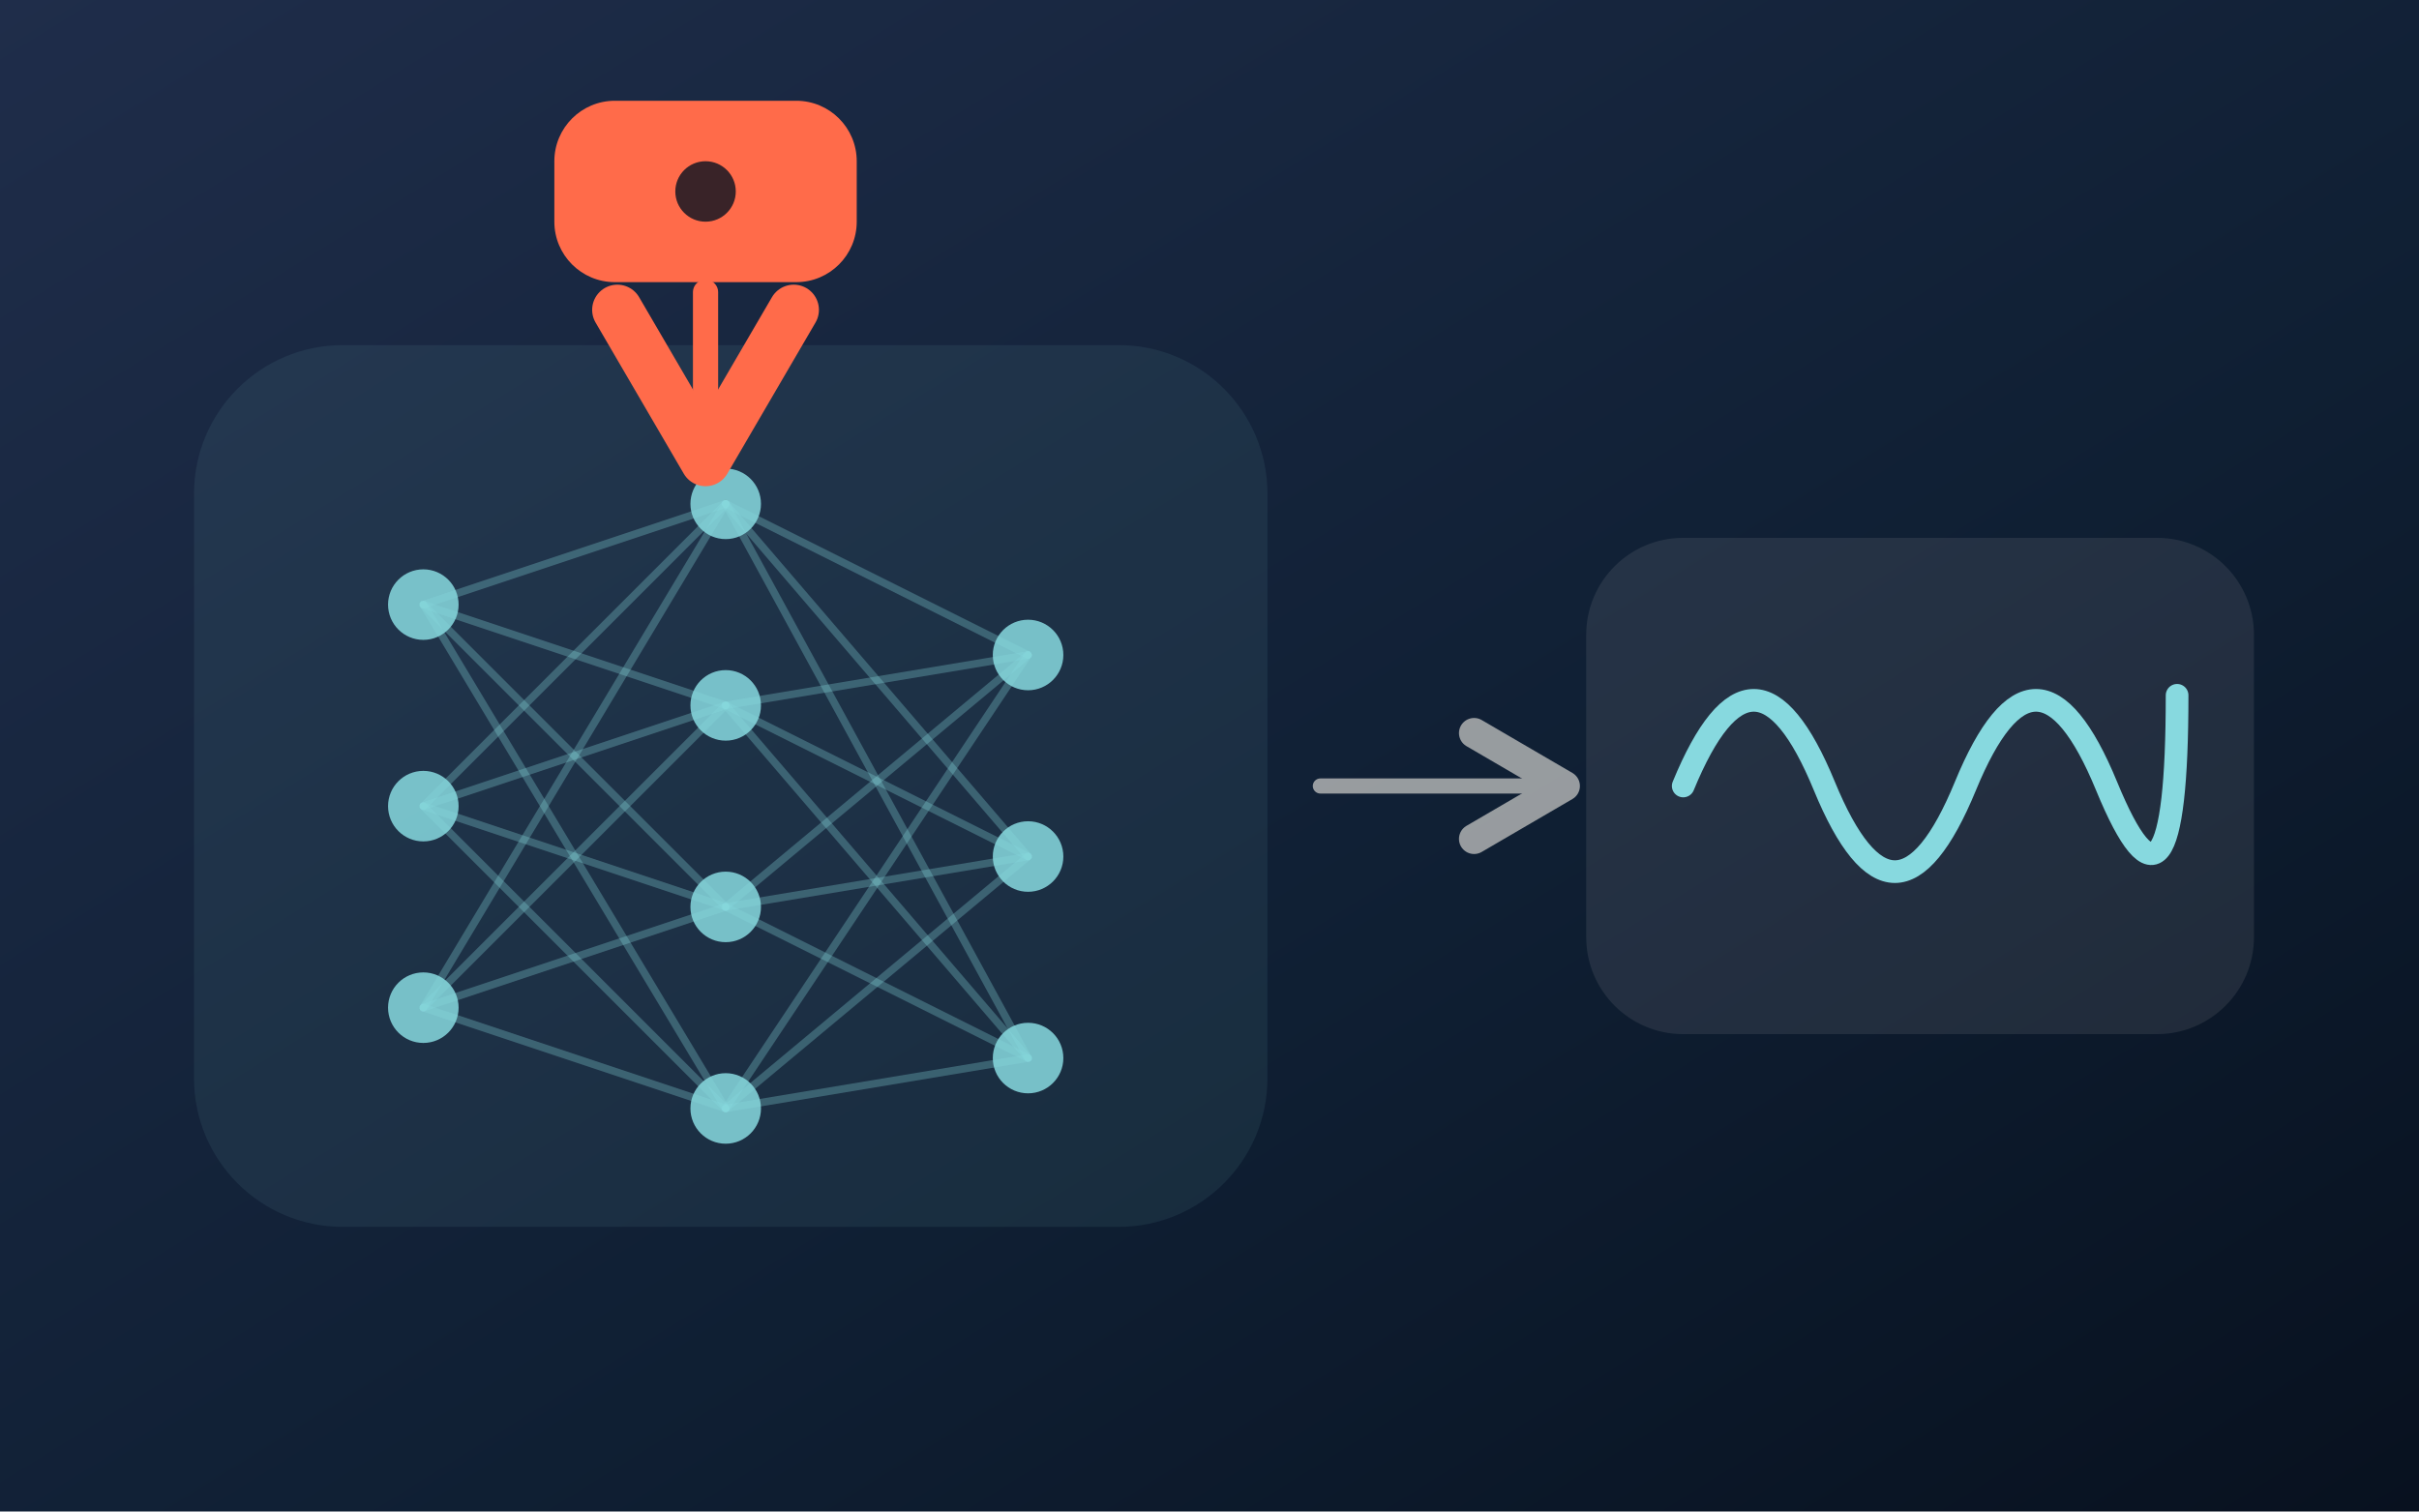
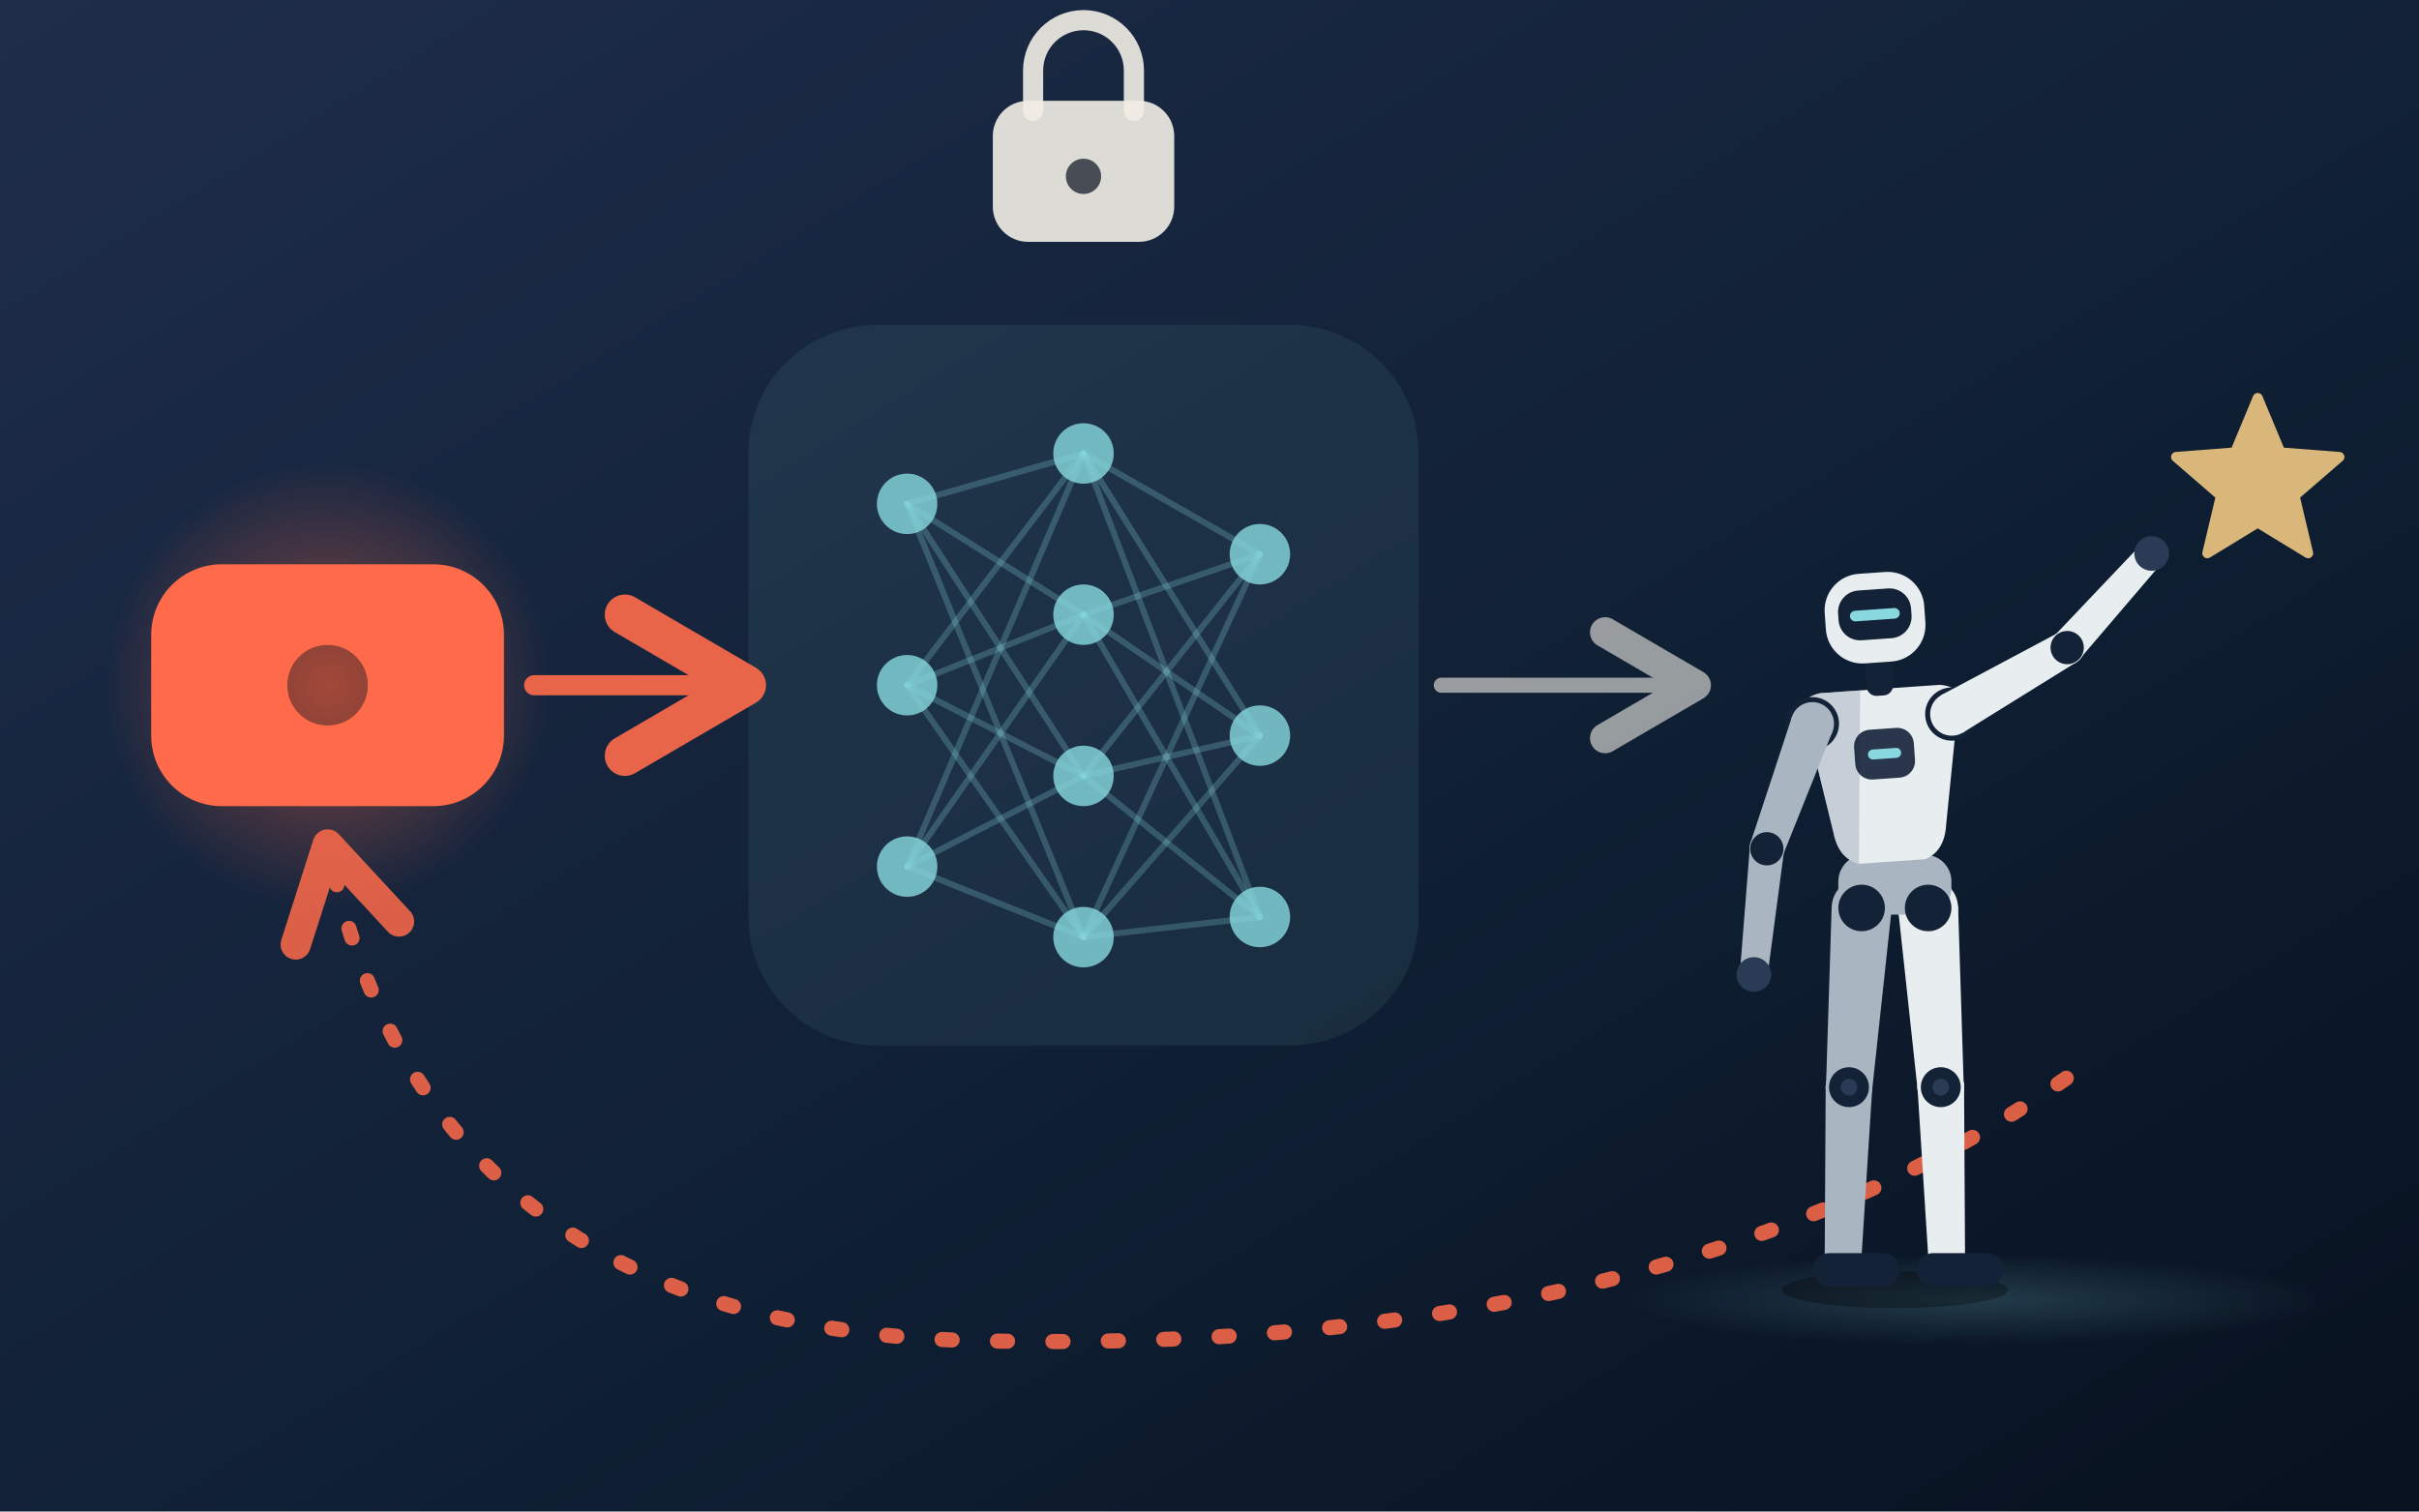
<svg xmlns="http://www.w3.org/2000/svg" viewBox="0 0 480 300" width="480" height="300">
  <defs>
    <linearGradient id="g" x1="0" y1="0" x2="1" y2="1">
      <stop offset="0" stop-color="#1f2d4a" />
      <stop offset=".6" stop-color="#0f1f33" />
      <stop offset="1" stop-color="#08111f" />
    </linearGradient>
    <linearGradient id="gl" x1="0" y1="0" x2="1" y2="0">
      <stop offset="0" stop-color="#f2eee6" stop-opacity="0" />
      <stop offset=".5" stop-color="#f2eee6" stop-opacity=".45" />
      <stop offset="1" stop-color="#f2eee6" stop-opacity="0" />
    </linearGradient>
    <radialGradient id="rc">
      <stop offset="0" stop-color="#87d9df" stop-opacity=".55" />
      <stop offset="1" stop-color="#87d9df" stop-opacity="0" />
    </radialGradient>
    <radialGradient id="rr">
      <stop offset="0" stop-color="#ff6b4a" stop-opacity=".5" />
      <stop offset="1" stop-color="#ff6b4a" stop-opacity="0" />
    </radialGradient>
    <radialGradient id="ro">
      <stop offset="0" stop-color="#d9b77a" stop-opacity=".5" />
      <stop offset="1" stop-color="#d9b77a" stop-opacity="0" />
    </radialGradient>
    <marker id="a" markerWidth="10" markerHeight="10" refX="6" refY="5" orient="auto">
      <path d="M1.5 1.5L7.5 5L1.5 8.5" fill="none" stroke="context-stroke" stroke-width="2" stroke-linecap="round" stroke-linejoin="round" />
    </marker>
  </defs>
  <rect width="480" height="300" fill="url(#g)" />
  <g fill="none" stroke-linecap="round" stroke-linejoin="round" stroke-width="4">
-     <rect x="40" y="70" width="210" height="172" rx="28" fill="#87d9df" opacity="0.08" stroke="#87d9df" stroke-width="3" />
-     <circle cx="84" cy="120" r="7" fill="#87d9df" opacity="0.85" stroke="none" stroke-width="4" />
-     <circle cx="84" cy="160" r="7" fill="#87d9df" opacity="0.85" stroke="none" stroke-width="4" />
-     <circle cx="84" cy="200" r="7" fill="#87d9df" opacity="0.85" stroke="none" stroke-width="4" />
-     <circle cx="144" cy="100" r="7" fill="#87d9df" opacity="0.85" stroke="none" stroke-width="4" />
-     <circle cx="144" cy="140" r="7" fill="#87d9df" opacity="0.85" stroke="none" stroke-width="4" />
-     <circle cx="144" cy="180" r="7" fill="#87d9df" opacity="0.85" stroke="none" stroke-width="4" />
-     <circle cx="144" cy="220" r="7" fill="#87d9df" opacity="0.85" stroke="none" stroke-width="4" />
-     <circle cx="204" cy="130" r="7" fill="#87d9df" opacity="0.85" stroke="none" stroke-width="4" />
-     <circle cx="204" cy="170" r="7" fill="#87d9df" opacity="0.85" stroke="none" stroke-width="4" />
-     <circle cx="204" cy="210" r="7" fill="#87d9df" opacity="0.85" stroke="none" stroke-width="4" />
-     <path d="M84 120L144 100" stroke="#87d9df" stroke-width="1.5" opacity="0.3" />
-     <path d="M84 120L144 140" stroke="#87d9df" stroke-width="1.5" opacity="0.3" />
-     <path d="M84 120L144 180" stroke="#87d9df" stroke-width="1.5" opacity="0.3" />
-     <path d="M84 120L144 220" stroke="#87d9df" stroke-width="1.5" opacity="0.3" />
-     <path d="M84 160L144 100" stroke="#87d9df" stroke-width="1.5" opacity="0.3" />
-     <path d="M84 160L144 140" stroke="#87d9df" stroke-width="1.5" opacity="0.3" />
-     <path d="M84 160L144 180" stroke="#87d9df" stroke-width="1.5" opacity="0.3" />
-     <path d="M84 160L144 220" stroke="#87d9df" stroke-width="1.5" opacity="0.3" />
-     <path d="M84 200L144 100" stroke="#87d9df" stroke-width="1.5" opacity="0.3" />
-     <path d="M84 200L144 140" stroke="#87d9df" stroke-width="1.5" opacity="0.3" />
-     <path d="M84 200L144 180" stroke="#87d9df" stroke-width="1.5" opacity="0.3" />
-     <path d="M84 200L144 220" stroke="#87d9df" stroke-width="1.5" opacity="0.3" />
-     <path d="M144 100L204 130" stroke="#87d9df" stroke-width="1.5" opacity="0.3" />
-     <path d="M144 100L204 170" stroke="#87d9df" stroke-width="1.5" opacity="0.3" />
-     <path d="M144 100L204 210" stroke="#87d9df" stroke-width="1.5" opacity="0.3" />
-     <path d="M144 140L204 130" stroke="#87d9df" stroke-width="1.5" opacity="0.3" />
-     <path d="M144 140L204 170" stroke="#87d9df" stroke-width="1.5" opacity="0.3" />
-     <path d="M144 140L204 210" stroke="#87d9df" stroke-width="1.5" opacity="0.3" />
-     <path d="M144 180L204 130" stroke="#87d9df" stroke-width="1.5" opacity="0.3" />
-     <path d="M144 180L204 170" stroke="#87d9df" stroke-width="1.5" opacity="0.3" />
-     <path d="M144 180L204 210" stroke="#87d9df" stroke-width="1.5" opacity="0.3" />
-     <path d="M144 220L204 130" stroke="#87d9df" stroke-width="1.5" opacity="0.3" />
-     <path d="M144 220L204 170" stroke="#87d9df" stroke-width="1.5" opacity="0.3" />
-     <path d="M144 220L204 210" stroke="#87d9df" stroke-width="1.5" opacity="0.3" />
-     <rect x="110" y="20" width="60" height="36" rx="12" fill="#ff6b4a" opacity="1" stroke="none" stroke-width="4" />
-     <circle cx="140" cy="38" r="6" fill="#08111f" opacity="0.8" stroke="none" stroke-width="4" />
-     <path d="M140 58L140 84" stroke="#ff6b4a" stroke-width="5" opacity="1" marker-end="url(#a)" />
-     <path d="M262 156L306 156" stroke="#f2eee6" stroke-width="3" opacity="0.6" marker-end="url(#a)" />
-     <rect x="316" y="108" width="130" height="96" rx="18" fill="#f2eee6" opacity="0.09" stroke="#f2eee6" stroke-width="2.5" />
-     <path d="M334 156q14 -34 28 0t28 0t28 0t14 -18" stroke="#87d9df" stroke-width="4.5" opacity="1" fill="none" />
+     <rect x="150" y="66" width="130" height="140" rx="24" fill="#87d9df" opacity="0.08" stroke="#87d9df" stroke-width="3" />
+     <path d="M180 100L215 90" stroke="#87d9df" stroke-width="1.2" opacity="0.25" />
+     <path d="M180 100L215 122" stroke="#87d9df" stroke-width="1.2" opacity="0.25" />
+     <path d="M180 100L215 154" stroke="#87d9df" stroke-width="1.2" opacity="0.25" />
+     <path d="M180 100L215 186" stroke="#87d9df" stroke-width="1.2" opacity="0.25" />
+     <path d="M180 136L215 90" stroke="#87d9df" stroke-width="1.2" opacity="0.25" />
+     <path d="M180 136L215 122" stroke="#87d9df" stroke-width="1.2" opacity="0.25" />
+     <path d="M180 136L215 154" stroke="#87d9df" stroke-width="1.2" opacity="0.25" />
+     <path d="M180 136L215 186" stroke="#87d9df" stroke-width="1.2" opacity="0.25" />
+     <path d="M180 172L215 90" stroke="#87d9df" stroke-width="1.2" opacity="0.25" />
+     <path d="M180 172L215 122" stroke="#87d9df" stroke-width="1.2" opacity="0.25" />
+     <path d="M180 172L215 154" stroke="#87d9df" stroke-width="1.2" opacity="0.25" />
+     <path d="M180 172L215 186" stroke="#87d9df" stroke-width="1.2" opacity="0.25" />
+     <path d="M215 90L250 110" stroke="#87d9df" stroke-width="1.2" opacity="0.25" />
+     <path d="M215 90L250 146" stroke="#87d9df" stroke-width="1.2" opacity="0.25" />
+     <path d="M215 90L250 182" stroke="#87d9df" stroke-width="1.2" opacity="0.25" />
+     <path d="M215 122L250 110" stroke="#87d9df" stroke-width="1.2" opacity="0.25" />
+     <path d="M215 122L250 146" stroke="#87d9df" stroke-width="1.2" opacity="0.25" />
+     <path d="M215 122L250 182" stroke="#87d9df" stroke-width="1.2" opacity="0.25" />
+     <path d="M215 154L250 110" stroke="#87d9df" stroke-width="1.2" opacity="0.25" />
+     <path d="M215 154L250 146" stroke="#87d9df" stroke-width="1.2" opacity="0.25" />
+     <path d="M215 154L250 182" stroke="#87d9df" stroke-width="1.2" opacity="0.25" />
+     <path d="M215 186L250 110" stroke="#87d9df" stroke-width="1.2" opacity="0.25" />
+     <path d="M215 186L250 146" stroke="#87d9df" stroke-width="1.2" opacity="0.25" />
+     <path d="M215 186L250 182" stroke="#87d9df" stroke-width="1.2" opacity="0.25" />
+     <circle cx="180" cy="100" r="6" fill="#87d9df" opacity="0.8" stroke="none" stroke-width="4" />
+     <circle cx="180" cy="136" r="6" fill="#87d9df" opacity="0.8" stroke="none" stroke-width="4" />
+     <circle cx="180" cy="172" r="6" fill="#87d9df" opacity="0.8" stroke="none" stroke-width="4" />
+     <circle cx="215" cy="90" r="6" fill="#87d9df" opacity="0.8" stroke="none" stroke-width="4" />
+     <circle cx="215" cy="122" r="6" fill="#87d9df" opacity="0.8" stroke="none" stroke-width="4" />
+     <circle cx="215" cy="154" r="6" fill="#87d9df" opacity="0.8" stroke="none" stroke-width="4" />
+     <circle cx="215" cy="186" r="6" fill="#87d9df" opacity="0.8" stroke="none" stroke-width="4" />
+     <circle cx="250" cy="110" r="6" fill="#87d9df" opacity="0.8" stroke="none" stroke-width="4" />
+     <circle cx="250" cy="146" r="6" fill="#87d9df" opacity="0.8" stroke="none" stroke-width="4" />
+     <circle cx="250" cy="182" r="6" fill="#87d9df" opacity="0.8" stroke="none" stroke-width="4" />
+     <rect x="197" y="20" width="36" height="28" rx="7" fill="#f2eee6" opacity="0.9" stroke="none" stroke-width="4" />
+     <path d="M205 22v-8a10 10 0 0 1 20 0v8" stroke="#f2eee6" stroke-width="4" opacity="0.9" fill="none" />
+     <circle cx="215" cy="35" r="3.5" fill="#08111f" opacity="0.7" stroke="none" stroke-width="4" />
+     <rect x="30" y="112" width="70" height="48" rx="14" fill="#ff6b4a" opacity="1" stroke="none" stroke-width="4" />
+     <circle cx="65" cy="136" r="8" fill="#08111f" opacity="0.75" stroke="none" stroke-width="4" />
+     <circle cx="65" cy="136" r="44" fill="url(#rr)" stroke="none" />
+     <path d="M106 136L142 136" stroke="#ff6b4a" stroke-width="4" opacity="0.9" marker-end="url(#a)" />
+     <path d="M410 214Q330 270 190 266Q86 262 66 172" stroke="#ff6b4a" stroke-width="3" opacity="0.85" fill="none" stroke-dasharray="2 9" marker-end="url(#a)" />
+     <path d="M286 136L332 136" stroke="#f2eee6" stroke-width="3" opacity="0.6" marker-end="url(#a)" />
+     <ellipse cx="392.0" cy="258" rx="70.0" ry="9" fill="url(#rc)" opacity=".35" stroke="none" />
+     <path d="M322 256H462" stroke="url(#gl)" stroke-width="3" />
+     <g transform="translate(376 178.8877) scale(0.66)" opacity="1" stroke="none">
+       <ellipse cx="0" cy="116.837" rx="34" ry="5.5" fill="#000" opacity=".3" />
+       <path d="M-19.0 1.4L-20.7 55.4L-6.8 56.4L-1.0 2.6z" fill="#a9b6c2" stroke="none" />
+       <circle cx="-10.0" cy="2.0" r="9" fill="#a9b6c2" stroke="none" />
+       <circle cx="-13.8" cy="55.9" r="7" fill="#a9b6c2" stroke="none" />
+       <path d="M-20.8 55.6L-21.1 107.6L-10.1 108.0L-6.8 56.1z" fill="#a9b6c2" stroke="none" />
+       <circle cx="-13.8" cy="55.9" r="7" fill="#a9b6c2" stroke="none" />
+       <circle cx="-15.6" cy="107.8" r="5.5" fill="#a9b6c2" stroke="none" />
+       <circle cx="-13.8" cy="55.9" r="6" fill="#142238" />
+       <circle cx="-13.8" cy="55.9" r="2.5" fill="#2a3b55" />
+       <rect x="-24.6" y="105.8" width="26" height="10" rx="5" fill="#142238" />
+       <path d="M1.0 2.6L6.8 56.4L20.7 55.4L19.0 1.4z" fill="#e8edf0" stroke="none" />
+       <circle cx="10.0" cy="2.0" r="9" fill="#e8edf0" stroke="none" />
+       <circle cx="13.8" cy="55.9" r="7" fill="#e8edf0" stroke="none" />
+       <path d="M6.8 56.1L10.1 108.0L21.1 107.6L20.8 55.6z" fill="#e8edf0" stroke="none" />
+       <circle cx="13.8" cy="55.9" r="7" fill="#e8edf0" stroke="none" />
+       <circle cx="15.6" cy="107.8" r="5.5" fill="#e8edf0" stroke="none" />
+       <circle cx="13.8" cy="55.9" r="6" fill="#142238" />
+       <circle cx="13.8" cy="55.9" r="2.5" fill="#2a3b55" />
+       <rect x="6.6" y="105.8" width="26" height="10" rx="5" fill="#142238" />
+       <rect x="-17" y="-14" width="34" height="18" rx="8" fill="#a9b6c2" />
+       <circle cx="-10" cy="2" r="7" fill="#142238" />
+       <circle cx="10" cy="2" r="7" fill="#142238" />
+       <g transform="rotate(-4)">
+         <path d="M-23 -57Q-25 -63 -18 -64H18Q25 -63 23 -57L17 -22Q16 -14 10 -12H-10Q-16 -14 -17 -22z" fill="#e8edf0" />
+         <path d="M-23 -57Q-25 -63 -18 -64H-6L-10 -12H-10Q-16 -14 -17 -22z" fill="#a9b6c2" opacity=".55" />
+         <rect x="-9" y="-52" width="18" height="15" rx="5" fill="#142238" opacity=".9" />
+         <rect x="-5" y="-46" width="10" height="3" rx="1.5" fill="#87d9df" />
+         <rect x="-4" y="-74" width="8" height="12" rx="3" fill="#142238" />
+         <g transform="rotate(0 0 -80)">
+           <rect x="-15" y="-99" width="30" height="27" rx="11" fill="#e8edf0" />
+           <rect x="-11" y="-94" width="22" height="15" rx="6.5" fill="#142238" />
+           <rect x="-7.5" y="-88" width="15" height="3.2" rx="1.6" fill="#87d9df" />
+         </g>
+       </g>
+       <circle cx="-24.8" cy="-53.4" r="8" fill="#142238" />
+       <path d="M-30.9 -55.6L-43.4 -17.6L-33.6 -14.0L-18.7 -51.2z" fill="#a9b6c2" stroke="none" />
+       <circle cx="-24.8" cy="-53.4" r="6.5" fill="#a9b6c2" stroke="none" />
+       <circle cx="-38.5" cy="-15.8" r="5.2" fill="#a9b6c2" stroke="none" />
+       <path d="M-43.6 -16.4L-46.6 21.5L-38.3 22.4L-33.3 -15.3z" fill="#a9b6c2" stroke="none" />
+       <circle cx="-38.5" cy="-15.8" r="5.2" fill="#a9b6c2" stroke="none" />
+       <circle cx="-42.4" cy="22.0" r="4.2" fill="#a9b6c2" stroke="none" />
+       <circle cx="-38.5" cy="-15.8" r="5" fill="#142238" />
+       <circle cx="-42.4" cy="22.0" r="5.2" fill="#2a3b55" />
+       <circle cx="17.1" cy="-56.3" r="8" fill="#142238" />
+       <path d="M20.4 -50.7L54.4 -71.8L49.2 -80.8L13.9 -62.0z" fill="#e8edf0" stroke="none" />
+       <circle cx="17.1" cy="-56.3" r="6.5" fill="#e8edf0" stroke="none" />
+       <circle cx="51.8" cy="-76.3" r="5.2" fill="#e8edf0" stroke="none" />
+       <path d="M55.6 -72.9L80.3 -101.8L74.1 -107.4L47.9 -79.8z" fill="#e8edf0" stroke="none" />
+       <circle cx="51.8" cy="-76.3" r="5.2" fill="#e8edf0" stroke="none" />
+       <circle cx="77.2" cy="-104.6" r="4.2" fill="#e8edf0" stroke="none" />
+       <circle cx="51.8" cy="-76.3" r="5" fill="#142238" />
+       <circle cx="77.2" cy="-104.6" r="5.2" fill="#2a3b55" />
+     </g>
+     <path d="M448.0 79.0L452.5 89.8L464.2 90.7L455.3 98.4L458.0 109.8L448.0 103.7L438.0 109.8L440.7 98.4L431.8 90.7L443.5 89.8z" fill="#d9b77a" fill-opacity="1" stroke="#d9b77a" stroke-opacity="1" stroke-width="2" stroke-linejoin="round" />
  </g>
</svg>
